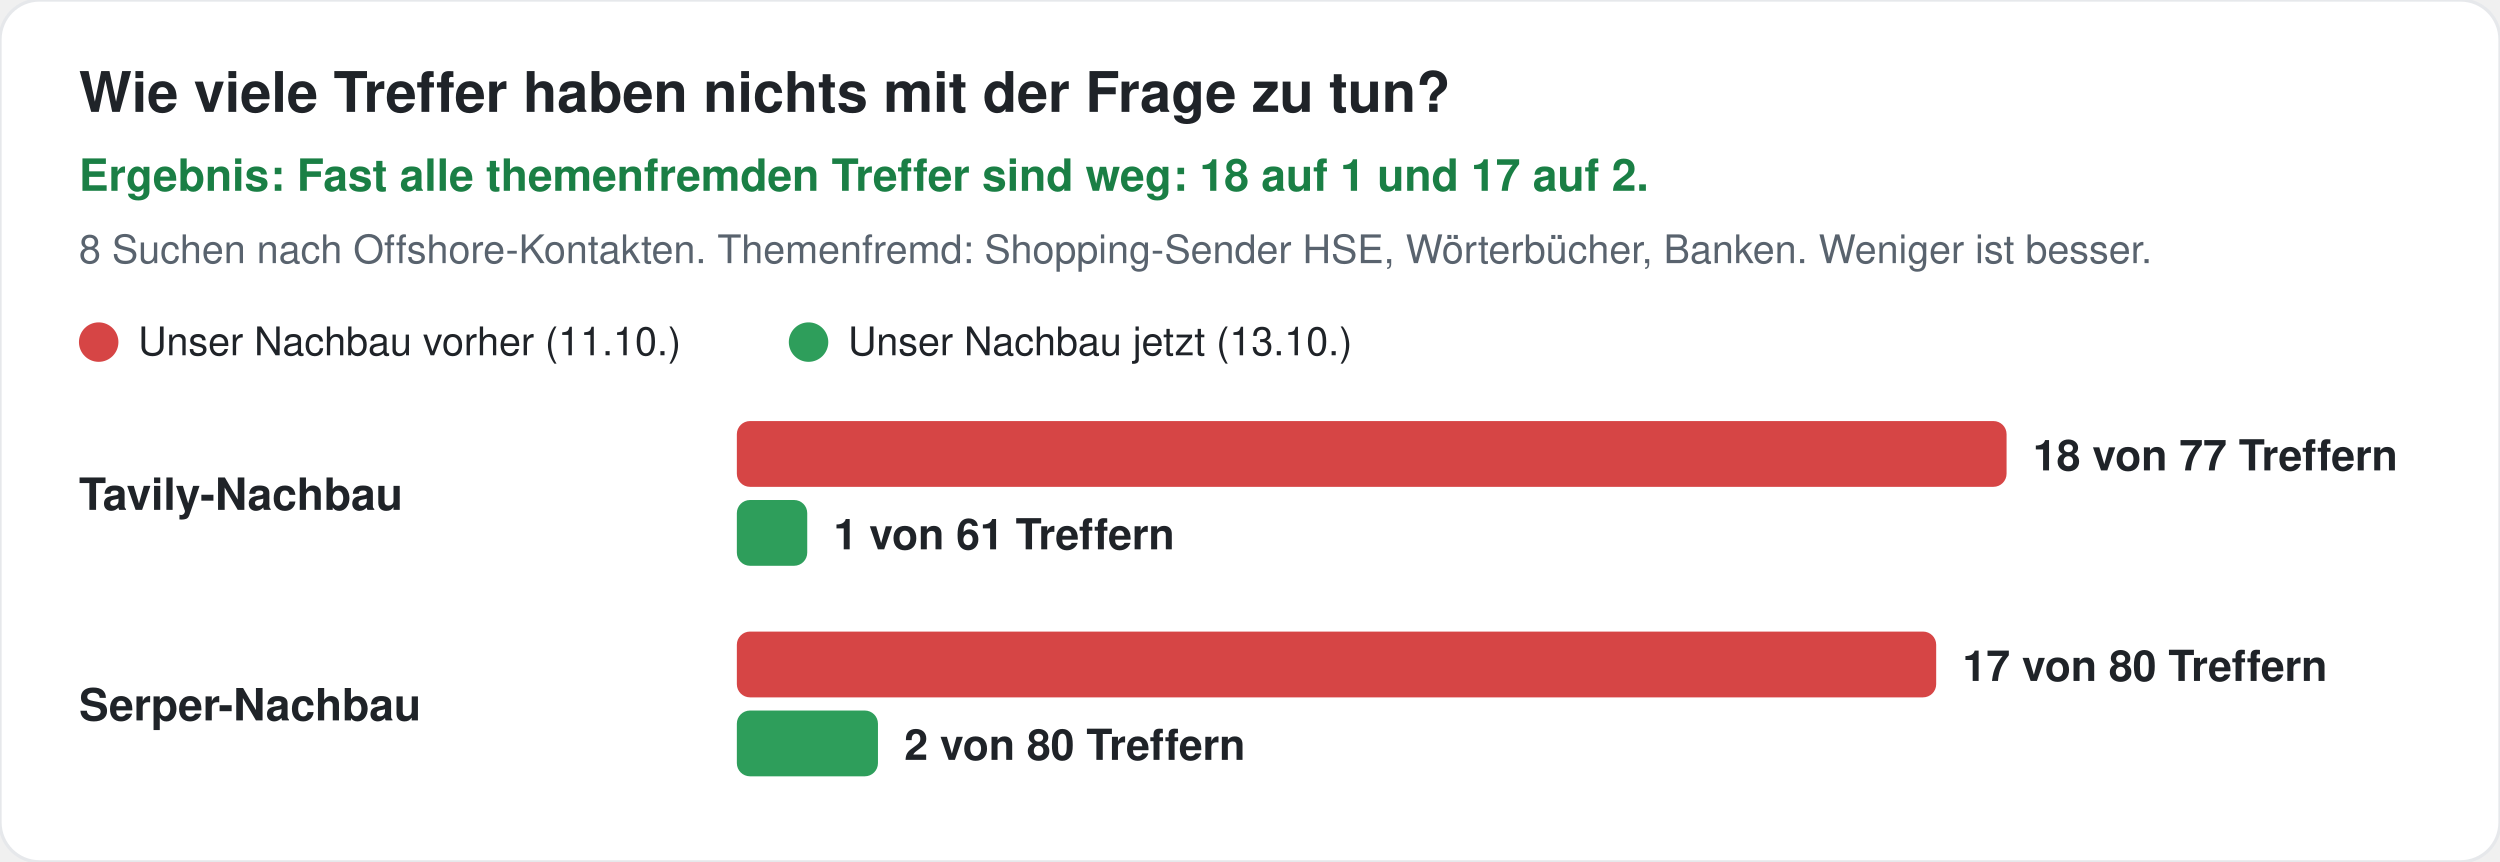
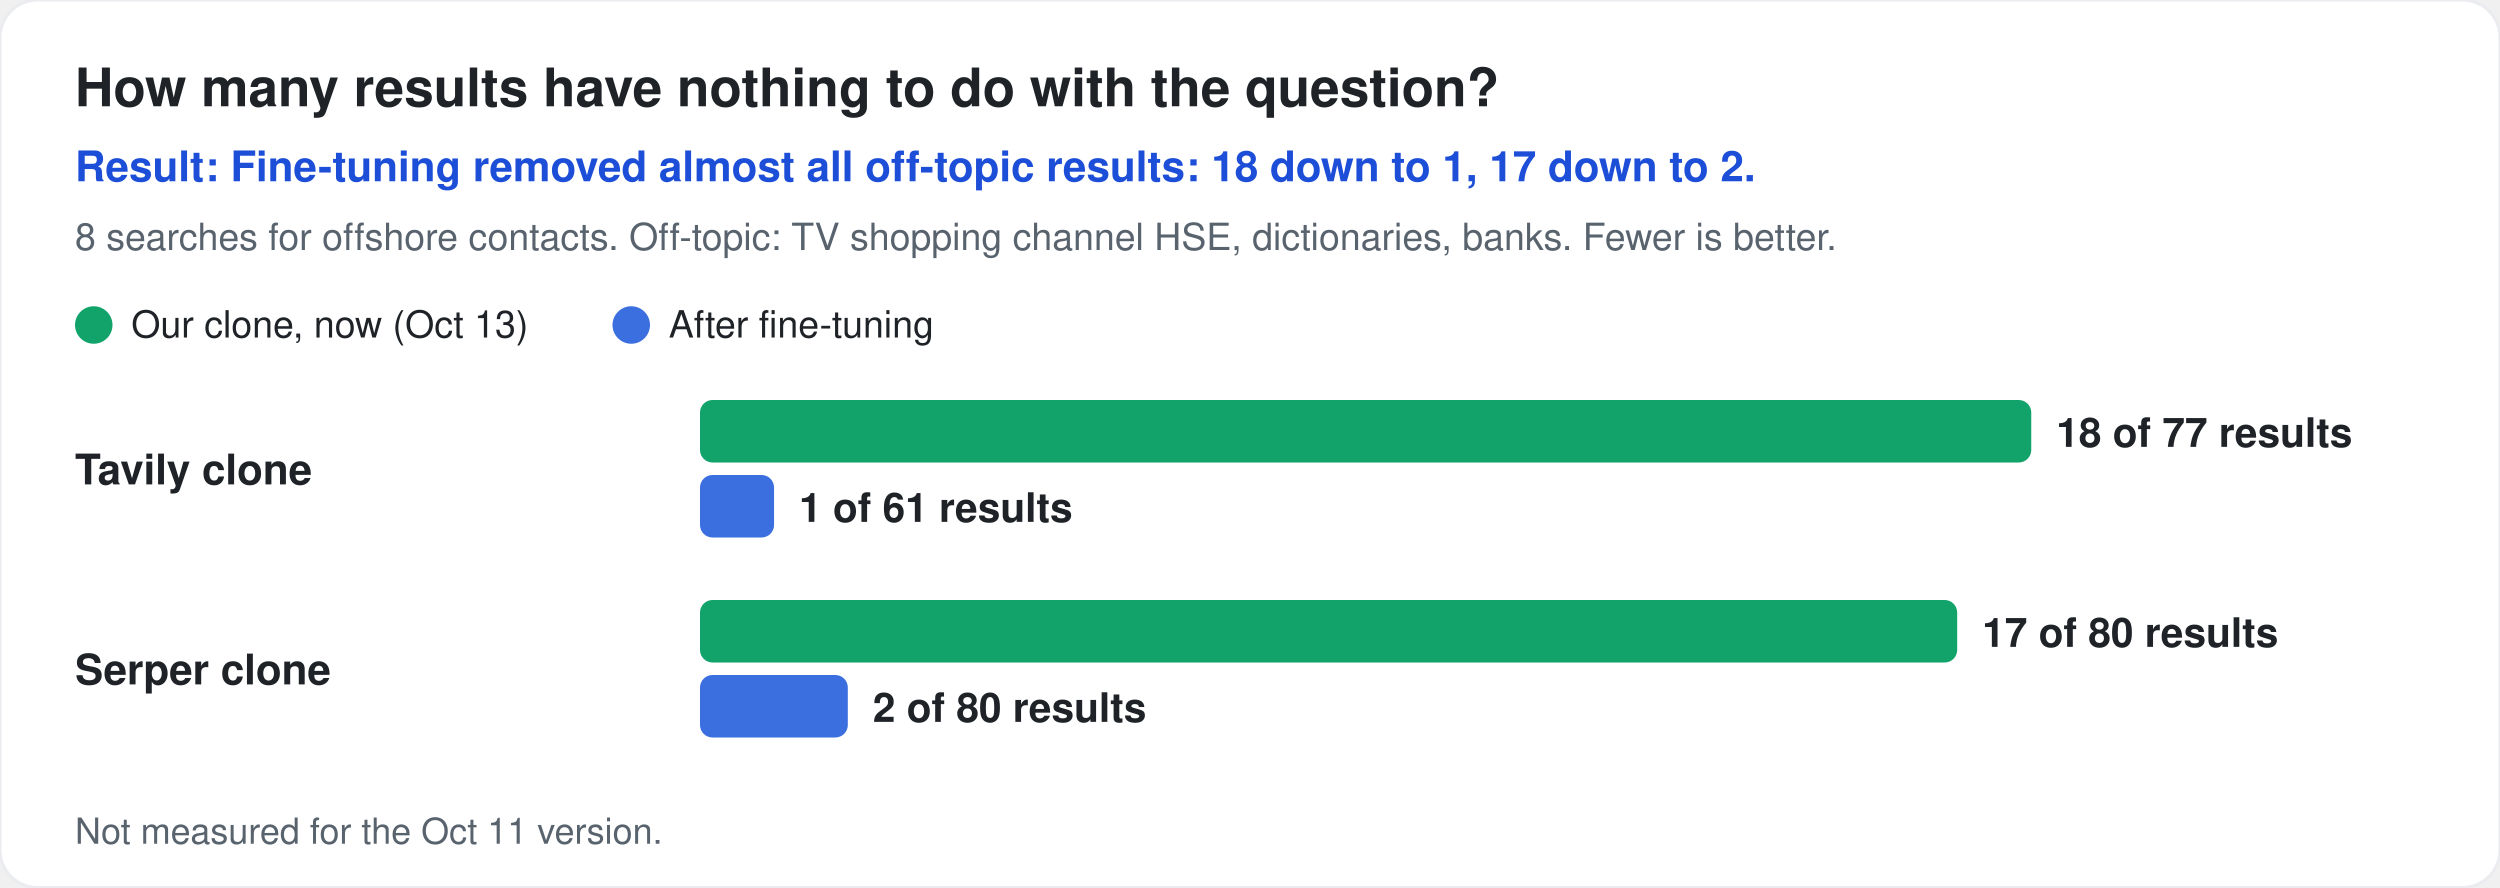
- <svg xmlns="http://www.w3.org/2000/svg" width="760" height="262" viewBox="0 0 760 262" font-family="-apple-system, BlinkMacSystemFont, 'Segoe UI', Helvetica, Arial, sans-serif">
-   <rect width="760" height="262" rx="12" fill="#FFFFFF" stroke="#E6E8EB" />
-   <text x="24.0" y="34.0" font-size="17" fill="#1F2328" text-anchor="start" font-weight="650">Wie viele Treffer haben nichts mit der Frage zu tun?</text>
-   <text x="24.0" y="58.0" font-size="13.5" fill="#1A7F45" text-anchor="start" font-weight="650">Ergebnis: Fast alle themenfremden Treffer sind weg: 18 auf 1 und 17 auf 2.</text>
-   <text x="24.0" y="80.0" font-size="12" fill="#59636E" text-anchor="start" font-weight="400">8 Suchen nach Offshore-Kontakten. Themenfremd: Shopping-Sender HSE, Wörterbücher, Banken. Weniger ist besser.</text>
-   <circle cx="30" cy="104" r="6" fill="#D64545" />
-   <text x="42.0" y="108.0" font-size="12" fill="#1F2328" text-anchor="start" font-weight="400">Unser Nachbau vorher (11.10.)</text>
-   <circle cx="245.8" cy="104" r="6" fill="#2E9E5B" />
-   <text x="257.8" y="108.0" font-size="12" fill="#1F2328" text-anchor="start" font-weight="400">Unser Nachbau jetzt (13.10.)</text>
-   <text x="24.0" y="155.0" font-size="13.5" fill="#1F2328" text-anchor="start" font-weight="600">Tavily-Nachbau</text>
-   <rect x="224" y="128" width="386.0" height="20" rx="4" fill="#D64545" />
-   <text x="618.0" y="143.0" font-size="13" fill="#1F2328" text-anchor="start" font-weight="650">18 von 77 Treffern</text>
-   <rect x="224" y="152" width="21.4" height="20" rx="4" fill="#2E9E5B" />
-   <text x="253.4" y="167.0" font-size="13" fill="#1F2328" text-anchor="start" font-weight="650">1 von 61 Treffern</text>
-   <text x="24.0" y="219.0" font-size="13.5" fill="#1F2328" text-anchor="start" font-weight="600">Serper-Nachbau</text>
-   <rect x="224" y="192" width="364.6" height="20" rx="4" fill="#D64545" />
-   <text x="596.6" y="207.0" font-size="13" fill="#1F2328" text-anchor="start" font-weight="650">17 von 80 Treffern</text>
-   <rect x="224" y="216" width="42.9" height="20" rx="4" fill="#2E9E5B" />
-   <text x="274.9" y="231.0" font-size="13" fill="#1F2328" text-anchor="start" font-weight="650">2 von 80 Treffern</text>
+ <svg xmlns="http://www.w3.org/2000/svg" width="800" height="284" viewBox="0 0 800 284" font-family="-apple-system, BlinkMacSystemFont, 'Segoe UI', Helvetica, Arial, sans-serif">
+   <rect width="800" height="284" rx="12" fill="#FFFFFF" stroke="#EAECEF" />
+   <text x="24.0" y="34.0" font-size="17" fill="#1F2328" text-anchor="start" font-weight="650">How many results have nothing to do with the question?</text>
+   <text x="24.0" y="58.0" font-size="13.5" fill="#1D4ED8" text-anchor="start" font-weight="650">Result: Fine-tuning removed almost all off-topic results: 18 down to 1, 17 down to 2.</text>
+   <text x="24.0" y="80.0" font-size="12" fill="#59636E" text-anchor="start" font-weight="400">8 searches for offshore contacts. Off-topic: TV shopping channel HSE, dictionaries, banks. Fewer is better.</text>
+   <circle cx="30" cy="104" r="6" fill="#12A36B" />
+   <text x="42.0" y="108.0" font-size="12" fill="#1F2328" text-anchor="start" font-weight="400">Our clone, now (Oct 13)</text>
+   <circle cx="202.0" cy="104" r="6" fill="#3B6FE0" />
+   <text x="214.0" y="108.0" font-size="12" fill="#1F2328" text-anchor="start" font-weight="400">After fine-tuning</text>
+   <text x="24.0" y="155.0" font-size="13.5" fill="#1F2328" text-anchor="start" font-weight="600">Tavily clone</text>
+   <rect x="224" y="128" width="426.0" height="20" rx="4" fill="#12A36B" />
+   <text x="658.0" y="143.0" font-size="13" fill="#1F2328" text-anchor="start" font-weight="650">18 of 77 results</text>
+   <rect x="224" y="152" width="23.7" height="20" rx="4" fill="#3B6FE0" />
+   <text x="255.7" y="167.0" font-size="13" fill="#1F2328" text-anchor="start" font-weight="650">1 of 61 results</text>
+   <text x="24.0" y="219.0" font-size="13.5" fill="#1F2328" text-anchor="start" font-weight="600">Serper clone</text>
+   <rect x="224" y="192" width="402.3" height="20" rx="4" fill="#12A36B" />
+   <text x="634.3" y="207.0" font-size="13" fill="#1F2328" text-anchor="start" font-weight="650">17 of 80 results</text>
+   <rect x="224" y="216" width="47.3" height="20" rx="4" fill="#3B6FE0" />
+   <text x="279.3" y="231.0" font-size="13" fill="#1F2328" text-anchor="start" font-weight="650">2 of 80 results</text>
+   <text x="24.0" y="270.0" font-size="11.5" fill="#59636E" text-anchor="start" font-weight="400">Not measured for the Oct 11 version.</text>
</svg>
